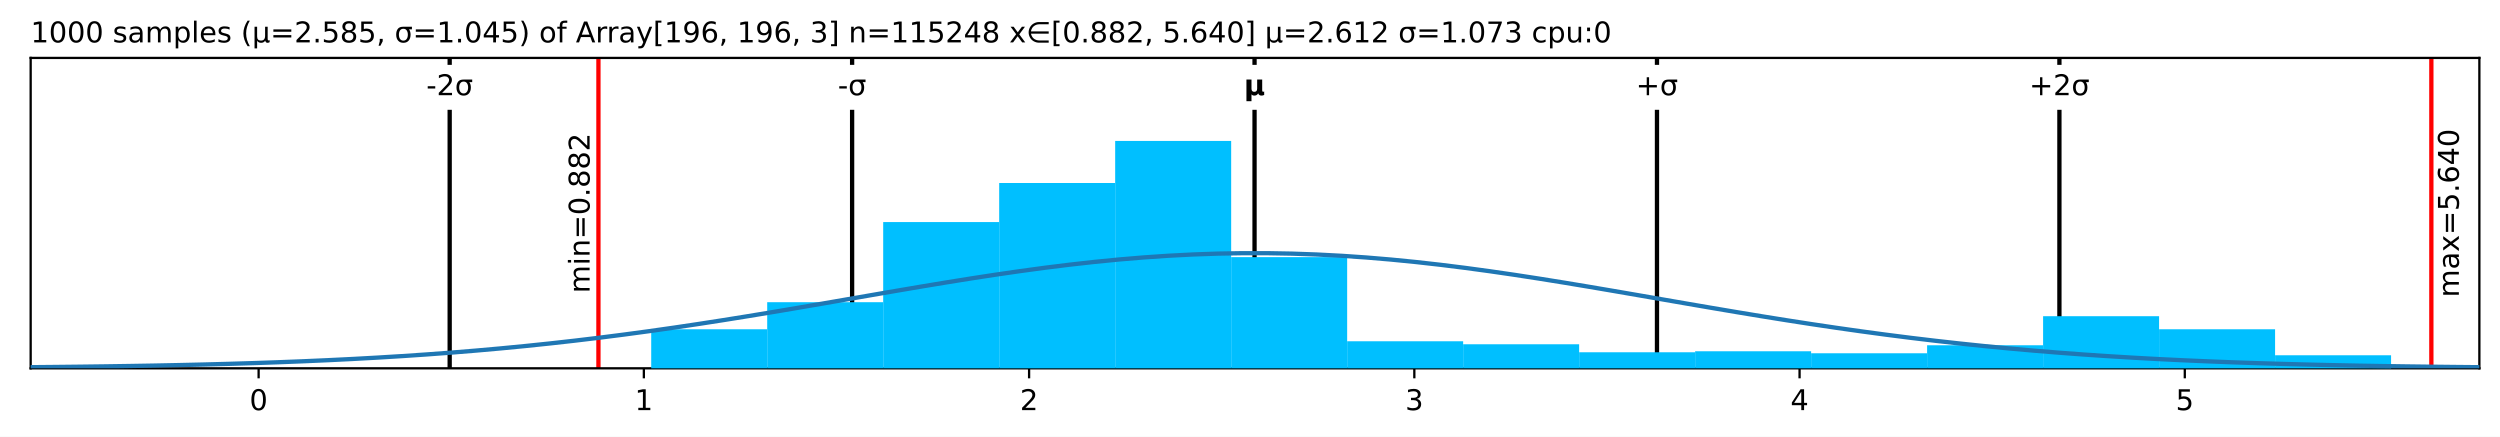
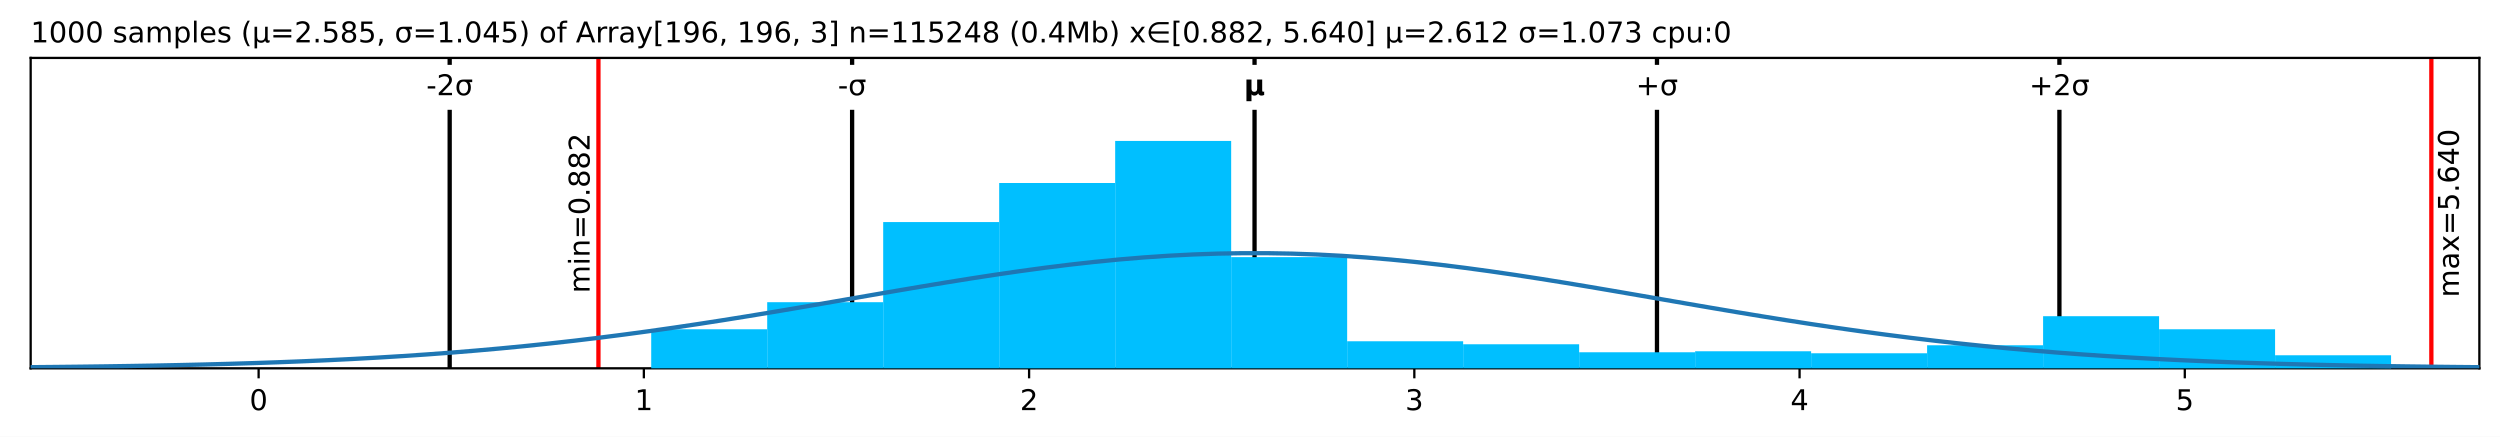
<svg xmlns="http://www.w3.org/2000/svg" xmlns:xlink="http://www.w3.org/1999/xlink" width="872.4pt" height="152.406pt" viewBox="0 0 872.4 152.406" version="1.1">
  <defs>
    <style type="text/css">*{stroke-linejoin: round; stroke-linecap: butt}</style>
  </defs>
  <g id="figure_1">
    <g id="patch_1">
      <path d="M 0 152.406  L 872.4 152.406  L 872.4 0  L 0 0  z " style="fill: #ffffff" />
    </g>
    <g id="axes_1">
      <g id="patch_2">
        <path d="M 10.7 128.528  L 865.2 128.528  L 865.2 20.214  L 10.7 20.214  z " style="fill: #ffffff" />
      </g>
      <g id="matplotlib.axis_1">
        <g id="xtick_1">
          <g id="line2d_1">
            <defs>
              <path id="m8f1de1206a" d="M 0 0  L 0 3.5  " style="stroke: #000000; stroke-width: 0.8" />
            </defs>
            <g>
              <use xlink:href="#m8f1de1206a" x="90.248" y="128.528" style="stroke: #000000; stroke-width: 0.8" />
            </g>
          </g>
          <g id="text_1">
            <g transform="translate(87.06679 143.1266) scale(0.1 -0.1)">
              <defs>
                <path id="DejaVuSans-30" d="M 2034 4250  Q 1547 4250 1301 3770  Q 1056 3291 1056 2328  Q 1056 1369 1301 889  Q 1547 409 2034 409  Q 2525 409 2770 889  Q 3016 1369 3016 2328  Q 3016 3291 2770 3770  Q 2525 4250 2034 4250  z M 2034 4750  Q 2819 4750 3233 4129  Q 3647 3509 3647 2328  Q 3647 1150 3233 529  Q 2819 -91 2034 -91  Q 1250 -91 836 529  Q 422 1150 422 2328  Q 422 3509 836 4129  Q 1250 4750 2034 4750  z " transform="scale(0.015625)" />
              </defs>
              <use xlink:href="#DejaVuSans-30" />
            </g>
          </g>
        </g>
        <g id="xtick_2">
          <g id="line2d_2">
            <g>
              <use xlink:href="#m8f1de1206a" x="224.68" y="128.528" style="stroke: #000000; stroke-width: 0.8" />
            </g>
          </g>
          <g id="text_2">
            <g transform="translate(221.4988 143.1266) scale(0.1 -0.1)">
              <defs>
                <path id="DejaVuSans-31" d="M 794 531  L 1825 531  L 1825 4091  L 703 3866  L 703 4441  L 1819 4666  L 2450 4666  L 2450 531  L 3481 531  L 3481 0  L 794 0  L 794 531  z " transform="scale(0.015625)" />
              </defs>
              <use xlink:href="#DejaVuSans-31" />
            </g>
          </g>
        </g>
        <g id="xtick_3">
          <g id="line2d_3">
            <g>
              <use xlink:href="#m8f1de1206a" x="359.112" y="128.528" style="stroke: #000000; stroke-width: 0.8" />
            </g>
          </g>
          <g id="text_3">
            <g transform="translate(355.9308 143.1266) scale(0.1 -0.1)">
              <defs>
                <path id="DejaVuSans-32" d="M 1228 531  L 3431 531  L 3431 0  L 469 0  L 469 531  Q 828 903 1448 1529  Q 2069 2156 2228 2338  Q 2531 2678 2651 2914  Q 2772 3150 2772 3378  Q 2772 3750 2511 3984  Q 2250 4219 1831 4219  Q 1534 4219 1204 4116  Q 875 4013 500 3803  L 500 4441  Q 881 4594 1212 4672  Q 1544 4750 1819 4750  Q 2544 4750 2975 4387  Q 3406 4025 3406 3419  Q 3406 3131 3298 2873  Q 3191 2616 2906 2266  Q 2828 2175 2409 1742  Q 1991 1309 1228 531  z " transform="scale(0.015625)" />
              </defs>
              <use xlink:href="#DejaVuSans-32" />
            </g>
          </g>
        </g>
        <g id="xtick_4">
          <g id="line2d_4">
            <g>
              <use xlink:href="#m8f1de1206a" x="493.544" y="128.528" style="stroke: #000000; stroke-width: 0.8" />
            </g>
          </g>
          <g id="text_4">
            <g transform="translate(490.3628 143.1266) scale(0.1 -0.1)">
              <defs>
                <path id="DejaVuSans-33" d="M 2597 2516  Q 3050 2419 3304 2112  Q 3559 1806 3559 1356  Q 3559 666 3084 287  Q 2609 -91 1734 -91  Q 1441 -91 1130 -33  Q 819 25 488 141  L 488 750  Q 750 597 1062 519  Q 1375 441 1716 441  Q 2309 441 2620 675  Q 2931 909 2931 1356  Q 2931 1769 2642 2001  Q 2353 2234 1838 2234  L 1294 2234  L 1294 2753  L 1863 2753  Q 2328 2753 2575 2939  Q 2822 3125 2822 3475  Q 2822 3834 2567 4026  Q 2313 4219 1838 4219  Q 1578 4219 1281 4162  Q 984 4106 628 3988  L 628 4550  Q 988 4650 1302 4700  Q 1616 4750 1894 4750  Q 2613 4750 3031 4423  Q 3450 4097 3450 3541  Q 3450 3153 3228 2886  Q 3006 2619 2597 2516  z " transform="scale(0.015625)" />
              </defs>
              <use xlink:href="#DejaVuSans-33" />
            </g>
          </g>
        </g>
        <g id="xtick_5">
          <g id="line2d_5">
            <g>
              <use xlink:href="#m8f1de1206a" x="627.976" y="128.528" style="stroke: #000000; stroke-width: 0.8" />
            </g>
          </g>
          <g id="text_5">
            <g transform="translate(624.7948 143.1266) scale(0.1 -0.1)">
              <defs>
                <path id="DejaVuSans-34" d="M 2419 4116  L 825 1625  L 2419 1625  L 2419 4116  z M 2253 4666  L 3047 4666  L 3047 1625  L 3713 1625  L 3713 1100  L 3047 1100  L 3047 0  L 2419 0  L 2419 1100  L 313 1100  L 313 1709  L 2253 4666  z " transform="scale(0.015625)" />
              </defs>
              <use xlink:href="#DejaVuSans-34" />
            </g>
          </g>
        </g>
        <g id="xtick_6">
          <g id="line2d_6">
            <g>
              <use xlink:href="#m8f1de1206a" x="762.408" y="128.528" style="stroke: #000000; stroke-width: 0.8" />
            </g>
          </g>
          <g id="text_6">
            <g transform="translate(759.2268 143.1266) scale(0.1 -0.1)">
              <defs>
                <path id="DejaVuSans-35" d="M 691 4666  L 3169 4666  L 3169 4134  L 1269 4134  L 1269 2991  Q 1406 3038 1543 3061  Q 1681 3084 1819 3084  Q 2600 3084 3056 2656  Q 3513 2228 3513 1497  Q 3513 744 3044 326  Q 2575 -91 1722 -91  Q 1428 -91 1123 -41  Q 819 9 494 109  L 494 744  Q 775 591 1075 516  Q 1375 441 1709 441  Q 2250 441 2565 725  Q 2881 1009 2881 1497  Q 2881 1984 2565 2268  Q 2250 2553 1709 2553  Q 1456 2553 1204 2497  Q 953 2441 691 2322  L 691 4666  z " transform="scale(0.015625)" />
              </defs>
              <use xlink:href="#DejaVuSans-35" />
            </g>
          </g>
        </g>
      </g>
      <g id="matplotlib.axis_2" />
      <g id="line2d_7">
        <path d="M 156.92 128.528  L 156.92 20.214  " clip-path="url(#p2486563038)" style="fill: none; stroke: #000000; stroke-width: 1.5; stroke-linecap: square" />
      </g>
      <g id="line2d_8">
        <path d="M 297.353 128.528  L 297.353 20.214  " clip-path="url(#p2486563038)" style="fill: none; stroke: #000000; stroke-width: 1.5; stroke-linecap: square" />
      </g>
      <g id="line2d_9">
        <path d="M 437.785 128.528  L 437.785 20.214  " clip-path="url(#p2486563038)" style="fill: none; stroke: #000000; stroke-width: 1.5; stroke-linecap: square" />
      </g>
      <g id="line2d_10">
        <path d="M 578.218 128.528  L 578.218 20.214  " clip-path="url(#p2486563038)" style="fill: none; stroke: #000000; stroke-width: 1.5; stroke-linecap: square" />
      </g>
      <g id="line2d_11">
        <path d="M 718.651 128.528  L 718.651 20.214  " clip-path="url(#p2486563038)" style="fill: none; stroke: #000000; stroke-width: 1.5; stroke-linecap: square" />
      </g>
      <g id="line2d_12">
        <path d="M 208.83 128.528  L 208.83 20.214  " clip-path="url(#p2486563038)" style="fill: none; stroke: #ff0000; stroke-width: 1.5; stroke-linecap: square" />
      </g>
      <g id="line2d_13">
        <path d="M 848.445 128.528  L 848.445 20.214  " clip-path="url(#p2486563038)" style="fill: none; stroke: #ff0000; stroke-width: 1.5; stroke-linecap: square" />
      </g>
      <g id="patch_3">
        <path d="M 10.7 128.528  L 10.7 20.214  " style="fill: none; stroke: #000000; stroke-width: 0.8; stroke-linejoin: miter; stroke-linecap: square" />
      </g>
      <g id="patch_4">
        <path d="M 865.2 128.528  L 865.2 20.214  " style="fill: none; stroke: #000000; stroke-width: 0.8; stroke-linejoin: miter; stroke-linecap: square" />
      </g>
      <g id="patch_5">
        <path d="M 10.7 128.528  L 865.2 128.528  " style="fill: none; stroke: #000000; stroke-width: 0.8; stroke-linejoin: miter; stroke-linecap: square" />
      </g>
      <g id="patch_6">
        <path d="M 10.7 20.214  L 865.2 20.214  " style="fill: none; stroke: #000000; stroke-width: 0.8; stroke-linejoin: miter; stroke-linecap: square" />
      </g>
      <g id="text_7">
        <g id="patch_7">
          <path d="M 207.83 102.303  L 207.83 46.439  Q 207.83 46.439 207.83 46.439  L 198.152 46.439  Q 198.152 46.439 198.152 46.439  L 198.152 102.303  Q 198.152 102.303 198.152 102.303  L 207.83 102.303  Q 207.83 102.303 207.83 102.303  z " style="fill: #ffffff" />
        </g>
        <g transform="translate(205.7503 102.3032) rotate(-90) scale(0.1 -0.1)">
          <defs>
            <path id="DejaVuSans-6d" d="M 3328 2828  Q 3544 3216 3844 3400  Q 4144 3584 4550 3584  Q 5097 3584 5394 3201  Q 5691 2819 5691 2113  L 5691 0  L 5113 0  L 5113 2094  Q 5113 2597 4934 2840  Q 4756 3084 4391 3084  Q 3944 3084 3684 2787  Q 3425 2491 3425 1978  L 3425 0  L 2847 0  L 2847 2094  Q 2847 2600 2669 2842  Q 2491 3084 2119 3084  Q 1678 3084 1418 2786  Q 1159 2488 1159 1978  L 1159 0  L 581 0  L 581 3500  L 1159 3500  L 1159 2956  Q 1356 3278 1631 3431  Q 1906 3584 2284 3584  Q 2666 3584 2933 3390  Q 3200 3197 3328 2828  z " transform="scale(0.015625)" />
            <path id="DejaVuSans-69" d="M 603 3500  L 1178 3500  L 1178 0  L 603 0  L 603 3500  z M 603 4863  L 1178 4863  L 1178 4134  L 603 4134  L 603 4863  z " transform="scale(0.015625)" />
            <path id="DejaVuSans-6e" d="M 3513 2113  L 3513 0  L 2938 0  L 2938 2094  Q 2938 2591 2744 2837  Q 2550 3084 2163 3084  Q 1697 3084 1428 2787  Q 1159 2491 1159 1978  L 1159 0  L 581 0  L 581 3500  L 1159 3500  L 1159 2956  Q 1366 3272 1645 3428  Q 1925 3584 2291 3584  Q 2894 3584 3203 3211  Q 3513 2838 3513 2113  z " transform="scale(0.015625)" />
            <path id="DejaVuSans-3d" d="M 678 2906  L 4684 2906  L 4684 2381  L 678 2381  L 678 2906  z M 678 1631  L 4684 1631  L 4684 1100  L 678 1100  L 678 1631  z " transform="scale(0.015625)" />
            <path id="DejaVuSans-2e" d="M 684 794  L 1344 794  L 1344 0  L 684 0  L 684 794  z " transform="scale(0.015625)" />
            <path id="DejaVuSans-38" d="M 2034 2216  Q 1584 2216 1326 1975  Q 1069 1734 1069 1313  Q 1069 891 1326 650  Q 1584 409 2034 409  Q 2484 409 2743 651  Q 3003 894 3003 1313  Q 3003 1734 2745 1975  Q 2488 2216 2034 2216  z M 1403 2484  Q 997 2584 770 2862  Q 544 3141 544 3541  Q 544 4100 942 4425  Q 1341 4750 2034 4750  Q 2731 4750 3128 4425  Q 3525 4100 3525 3541  Q 3525 3141 3298 2862  Q 3072 2584 2669 2484  Q 3125 2378 3379 2068  Q 3634 1759 3634 1313  Q 3634 634 3220 271  Q 2806 -91 2034 -91  Q 1263 -91 848 271  Q 434 634 434 1313  Q 434 1759 690 2068  Q 947 2378 1403 2484  z M 1172 3481  Q 1172 3119 1398 2916  Q 1625 2713 2034 2713  Q 2441 2713 2670 2916  Q 2900 3119 2900 3481  Q 2900 3844 2670 4047  Q 2441 4250 2034 4250  Q 1625 4250 1398 4047  Q 1172 3844 1172 3481  z " transform="scale(0.015625)" />
          </defs>
          <use xlink:href="#DejaVuSans-6d" />
          <use xlink:href="#DejaVuSans-69" x="97.412" />
          <use xlink:href="#DejaVuSans-6e" x="125.195" />
          <use xlink:href="#DejaVuSans-3d" x="188.574" />
          <use xlink:href="#DejaVuSans-30" x="272.363" />
          <use xlink:href="#DejaVuSans-2e" x="335.986" />
          <use xlink:href="#DejaVuSans-38" x="367.773" />
          <use xlink:href="#DejaVuSans-38" x="431.396" />
          <use xlink:href="#DejaVuSans-32" x="495.02" />
        </g>
      </g>
      <g id="text_8">
        <g id="patch_8">
          <path d="M 860.123 103.769  L 860.123 44.973  Q 860.123 44.973 860.123 44.973  L 850.445 44.973  Q 850.445 44.973 850.445 44.973  L 850.445 103.769  Q 850.445 103.769 850.445 103.769  L 860.123 103.769  Q 860.123 103.769 860.123 103.769  z " style="fill: #ffffff" />
        </g>
        <g transform="translate(858.0431 103.7688) rotate(-90) scale(0.1 -0.1)">
          <defs>
            <path id="DejaVuSans-61" d="M 2194 1759  Q 1497 1759 1228 1600  Q 959 1441 959 1056  Q 959 750 1161 570  Q 1363 391 1709 391  Q 2188 391 2477 730  Q 2766 1069 2766 1631  L 2766 1759  L 2194 1759  z M 3341 1997  L 3341 0  L 2766 0  L 2766 531  Q 2569 213 2275 61  Q 1981 -91 1556 -91  Q 1019 -91 701 211  Q 384 513 384 1019  Q 384 1609 779 1909  Q 1175 2209 1959 2209  L 2766 2209  L 2766 2266  Q 2766 2663 2505 2880  Q 2244 3097 1772 3097  Q 1472 3097 1187 3025  Q 903 2953 641 2809  L 641 3341  Q 956 3463 1253 3523  Q 1550 3584 1831 3584  Q 2591 3584 2966 3190  Q 3341 2797 3341 1997  z " transform="scale(0.015625)" />
            <path id="DejaVuSans-78" d="M 3513 3500  L 2247 1797  L 3578 0  L 2900 0  L 1881 1375  L 863 0  L 184 0  L 1544 1831  L 300 3500  L 978 3500  L 1906 2253  L 2834 3500  L 3513 3500  z " transform="scale(0.015625)" />
            <path id="DejaVuSans-36" d="M 2113 2584  Q 1688 2584 1439 2293  Q 1191 2003 1191 1497  Q 1191 994 1439 701  Q 1688 409 2113 409  Q 2538 409 2786 701  Q 3034 994 3034 1497  Q 3034 2003 2786 2293  Q 2538 2584 2113 2584  z M 3366 4563  L 3366 3988  Q 3128 4100 2886 4159  Q 2644 4219 2406 4219  Q 1781 4219 1451 3797  Q 1122 3375 1075 2522  Q 1259 2794 1537 2939  Q 1816 3084 2150 3084  Q 2853 3084 3261 2657  Q 3669 2231 3669 1497  Q 3669 778 3244 343  Q 2819 -91 2113 -91  Q 1303 -91 875 529  Q 447 1150 447 2328  Q 447 3434 972 4092  Q 1497 4750 2381 4750  Q 2619 4750 2861 4703  Q 3103 4656 3366 4563  z " transform="scale(0.015625)" />
          </defs>
          <use xlink:href="#DejaVuSans-6d" />
          <use xlink:href="#DejaVuSans-61" x="97.412" />
          <use xlink:href="#DejaVuSans-78" x="158.691" />
          <use xlink:href="#DejaVuSans-3d" x="217.871" />
          <use xlink:href="#DejaVuSans-35" x="301.66" />
          <use xlink:href="#DejaVuSans-2e" x="365.283" />
          <use xlink:href="#DejaVuSans-36" x="397.07" />
          <use xlink:href="#DejaVuSans-34" x="460.693" />
          <use xlink:href="#DejaVuSans-30" x="524.316" />
        </g>
      </g>
      <g id="text_9">
        <g transform="translate(10.7 14.79844) scale(0.1 -0.1)">
          <defs>
            <path id="DejaVuSans-20" transform="scale(0.015625)" />
            <path id="DejaVuSans-73" d="M 2834 3397  L 2834 2853  Q 2591 2978 2328 3040  Q 2066 3103 1784 3103  Q 1356 3103 1142 2972  Q 928 2841 928 2578  Q 928 2378 1081 2264  Q 1234 2150 1697 2047  L 1894 2003  Q 2506 1872 2764 1633  Q 3022 1394 3022 966  Q 3022 478 2636 193  Q 2250 -91 1575 -91  Q 1294 -91 989 -36  Q 684 19 347 128  L 347 722  Q 666 556 975 473  Q 1284 391 1588 391  Q 1994 391 2212 530  Q 2431 669 2431 922  Q 2431 1156 2273 1281  Q 2116 1406 1581 1522  L 1381 1569  Q 847 1681 609 1914  Q 372 2147 372 2553  Q 372 3047 722 3315  Q 1072 3584 1716 3584  Q 2034 3584 2315 3537  Q 2597 3491 2834 3397  z " transform="scale(0.015625)" />
            <path id="DejaVuSans-70" d="M 1159 525  L 1159 -1331  L 581 -1331  L 581 3500  L 1159 3500  L 1159 2969  Q 1341 3281 1617 3432  Q 1894 3584 2278 3584  Q 2916 3584 3314 3078  Q 3713 2572 3713 1747  Q 3713 922 3314 415  Q 2916 -91 2278 -91  Q 1894 -91 1617 61  Q 1341 213 1159 525  z M 3116 1747  Q 3116 2381 2855 2742  Q 2594 3103 2138 3103  Q 1681 3103 1420 2742  Q 1159 2381 1159 1747  Q 1159 1113 1420 752  Q 1681 391 2138 391  Q 2594 391 2855 752  Q 3116 1113 3116 1747  z " transform="scale(0.015625)" />
            <path id="DejaVuSans-6c" d="M 603 4863  L 1178 4863  L 1178 0  L 603 0  L 603 4863  z " transform="scale(0.015625)" />
            <path id="DejaVuSans-65" d="M 3597 1894  L 3597 1613  L 953 1613  Q 991 1019 1311 708  Q 1631 397 2203 397  Q 2534 397 2845 478  Q 3156 559 3463 722  L 3463 178  Q 3153 47 2828 -22  Q 2503 -91 2169 -91  Q 1331 -91 842 396  Q 353 884 353 1716  Q 353 2575 817 3079  Q 1281 3584 2069 3584  Q 2775 3584 3186 3129  Q 3597 2675 3597 1894  z M 3022 2063  Q 3016 2534 2758 2815  Q 2500 3097 2075 3097  Q 1594 3097 1305 2825  Q 1016 2553 972 2059  L 3022 2063  z " transform="scale(0.015625)" />
            <path id="DejaVuSans-28" d="M 1984 4856  Q 1566 4138 1362 3434  Q 1159 2731 1159 2009  Q 1159 1288 1364 580  Q 1569 -128 1984 -844  L 1484 -844  Q 1016 -109 783 600  Q 550 1309 550 2009  Q 550 2706 781 3412  Q 1013 4119 1484 4856  L 1984 4856  z " transform="scale(0.015625)" />
            <path id="DejaVuSans-3bc" d="M 544 -1331  L 544 3500  L 1119 3500  L 1119 1325  Q 1119 872 1334 640  Q 1550 409 1972 409  Q 2434 409 2667 671  Q 2900 934 2900 1459  L 2900 3500  L 3475 3500  L 3475 806  Q 3475 619 3529 530  Q 3584 441 3700 441  Q 3728 441 3778 458  Q 3828 475 3916 513  L 3916 50  Q 3788 -22 3673 -56  Q 3559 -91 3450 -91  Q 3234 -91 3106 31  Q 2978 153 2931 403  Q 2775 156 2548 32  Q 2322 -91 2016 -91  Q 1697 -91 1473 31  Q 1250 153 1119 397  L 1119 -1331  L 544 -1331  z " transform="scale(0.015625)" />
            <path id="DejaVuSans-2c" d="M 750 794  L 1409 794  L 1409 256  L 897 -744  L 494 -744  L 750 256  L 750 794  z " transform="scale(0.015625)" />
            <path id="DejaVuSans-3c3" d="M 1959 3044  Q 1484 3044 1228 2700  Q 959 2341 959 1747  Q 959 1119 1226 758  Q 1494 397 1959 397  Q 2419 397 2687 759  Q 2956 1122 2956 1747  Q 2956 2319 2688 2700  Q 2441 3044 1959 3044  z M 1959 3500  L 3869 3500  L 3869 2925  L 3225 2925  Q 3566 2438 3566 1747  Q 3566 888 3138 400  Q 2709 -91 1959 -91  Q 1206 -91 781 400  Q 353 888 353 1747  Q 353 2613 781 3097  Q 1134 3500 1959 3500  z " transform="scale(0.015625)" />
            <path id="DejaVuSans-29" d="M 513 4856  L 1013 4856  Q 1481 4119 1714 3412  Q 1947 2706 1947 2009  Q 1947 1309 1714 600  Q 1481 -109 1013 -844  L 513 -844  Q 928 -128 1133 580  Q 1338 1288 1338 2009  Q 1338 2731 1133 3434  Q 928 4138 513 4856  z " transform="scale(0.015625)" />
            <path id="DejaVuSans-6f" d="M 1959 3097  Q 1497 3097 1228 2736  Q 959 2375 959 1747  Q 959 1119 1226 758  Q 1494 397 1959 397  Q 2419 397 2687 759  Q 2956 1122 2956 1747  Q 2956 2369 2687 2733  Q 2419 3097 1959 3097  z M 1959 3584  Q 2709 3584 3137 3096  Q 3566 2609 3566 1747  Q 3566 888 3137 398  Q 2709 -91 1959 -91  Q 1206 -91 779 398  Q 353 888 353 1747  Q 353 2609 779 3096  Q 1206 3584 1959 3584  z " transform="scale(0.015625)" />
            <path id="DejaVuSans-66" d="M 2375 4863  L 2375 4384  L 1825 4384  Q 1516 4384 1395 4259  Q 1275 4134 1275 3809  L 1275 3500  L 2222 3500  L 2222 3053  L 1275 3053  L 1275 0  L 697 0  L 697 3053  L 147 3053  L 147 3500  L 697 3500  L 697 3744  Q 697 4328 969 4595  Q 1241 4863 1831 4863  L 2375 4863  z " transform="scale(0.015625)" />
            <path id="DejaVuSans-41" d="M 2188 4044  L 1331 1722  L 3047 1722  L 2188 4044  z M 1831 4666  L 2547 4666  L 4325 0  L 3669 0  L 3244 1197  L 1141 1197  L 716 0  L 50 0  L 1831 4666  z " transform="scale(0.015625)" />
            <path id="DejaVuSans-72" d="M 2631 2963  Q 2534 3019 2420 3045  Q 2306 3072 2169 3072  Q 1681 3072 1420 2755  Q 1159 2438 1159 1844  L 1159 0  L 581 0  L 581 3500  L 1159 3500  L 1159 2956  Q 1341 3275 1631 3429  Q 1922 3584 2338 3584  Q 2397 3584 2469 3576  Q 2541 3569 2628 3553  L 2631 2963  z " transform="scale(0.015625)" />
            <path id="DejaVuSans-79" d="M 2059 -325  Q 1816 -950 1584 -1140  Q 1353 -1331 966 -1331  L 506 -1331  L 506 -850  L 844 -850  Q 1081 -850 1212 -737  Q 1344 -625 1503 -206  L 1606 56  L 191 3500  L 800 3500  L 1894 763  L 2988 3500  L 3597 3500  L 2059 -325  z " transform="scale(0.015625)" />
            <path id="DejaVuSans-5b" d="M 550 4863  L 1875 4863  L 1875 4416  L 1125 4416  L 1125 -397  L 1875 -397  L 1875 -844  L 550 -844  L 550 4863  z " transform="scale(0.015625)" />
            <path id="DejaVuSans-39" d="M 703 97  L 703 672  Q 941 559 1184 500  Q 1428 441 1663 441  Q 2288 441 2617 861  Q 2947 1281 2994 2138  Q 2813 1869 2534 1725  Q 2256 1581 1919 1581  Q 1219 1581 811 2004  Q 403 2428 403 3163  Q 403 3881 828 4315  Q 1253 4750 1959 4750  Q 2769 4750 3195 4129  Q 3622 3509 3622 2328  Q 3622 1225 3098 567  Q 2575 -91 1691 -91  Q 1453 -91 1209 -44  Q 966 3 703 97  z M 1959 2075  Q 2384 2075 2632 2365  Q 2881 2656 2881 3163  Q 2881 3666 2632 3958  Q 2384 4250 1959 4250  Q 1534 4250 1286 3958  Q 1038 3666 1038 3163  Q 1038 2656 1286 2365  Q 1534 2075 1959 2075  z " transform="scale(0.015625)" />
            <path id="DejaVuSans-5d" d="M 1947 4863  L 1947 -844  L 622 -844  L 622 -397  L 1369 -397  L 1369 4416  L 622 4416  L 622 4863  L 1947 4863  z " transform="scale(0.015625)" />
+             <path id="DejaVuSans-4d" d="M 628 4666  L 1569 4666  L 2759 1491  L 3956 4666  L 4897 4666  L 4897 0  L 4281 0  L 4281 4097  L 3078 897  L 2444 897  L 1241 4097  L 1241 0  L 628 0  L 628 4666  z " transform="scale(0.015625)" />
+             <path id="DejaVuSans-62" d="M 3116 1747  Q 3116 2381 2855 2742  Q 2594 3103 2138 3103  Q 1681 3103 1420 2742  Q 1159 2381 1159 1747  Q 1159 1113 1420 752  Q 1681 391 2138 391  Q 2594 391 2855 752  Q 3116 1113 3116 1747  z M 1159 2969  Q 1341 3281 1617 3432  Q 1894 3584 2278 3584  Q 2916 3584 3314 3078  Q 3713 2572 3713 1747  Q 3713 922 3314 415  Q 2916 -91 2278 -91  Q 1894 -91 1617 61  Q 1341 213 1159 525  L 1159 0  L 581 0  L 581 4863  L 1159 4863  L 1159 2969  z " transform="scale(0.015625)" />
            <path id="DejaVuSans-2208" d="M 1072 1959  Q 1094 1728 1291 1353  Q 1522 919 1959 675  Q 2388 438 2850 434  L 5028 434  L 5028 -63  L 2850 -63  Q 2250 -63 1695 246  Q 1141 556 844 1106  Q 547 1656 547 2241  Q 547 2819 844 3369  Q 1141 3919 1695 4231  Q 2250 4544 2850 4544  L 5028 4544  L 5028 4047  L 2850 4047  Q 2388 4044 1959 3803  Q 1525 3556 1291 3125  Q 1091 2750 1063 2459  L 5028 2459  L 5028 1959  L 1072 1959  z " transform="scale(0.015625)" />
            <path id="DejaVuSans-37" d="M 525 4666  L 3525 4666  L 3525 4397  L 1831 0  L 1172 0  L 2766 4134  L 525 4134  L 525 4666  z " transform="scale(0.015625)" />
            <path id="DejaVuSans-63" d="M 3122 3366  L 3122 2828  Q 2878 2963 2633 3030  Q 2388 3097 2138 3097  Q 1578 3097 1268 2742  Q 959 2388 959 1747  Q 959 1106 1268 751  Q 1578 397 2138 397  Q 2388 397 2633 464  Q 2878 531 3122 666  L 3122 134  Q 2881 22 2623 -34  Q 2366 -91 2075 -91  Q 1284 -91 818 406  Q 353 903 353 1747  Q 353 2603 823 3093  Q 1294 3584 2113 3584  Q 2378 3584 2631 3529  Q 2884 3475 3122 3366  z " transform="scale(0.015625)" />
            <path id="DejaVuSans-75" d="M 544 1381  L 544 3500  L 1119 3500  L 1119 1403  Q 1119 906 1312 657  Q 1506 409 1894 409  Q 2359 409 2629 706  Q 2900 1003 2900 1516  L 2900 3500  L 3475 3500  L 3475 0  L 2900 0  L 2900 538  Q 2691 219 2414 64  Q 2138 -91 1772 -91  Q 1169 -91 856 284  Q 544 659 544 1381  z M 1991 3584  L 1991 3584  z " transform="scale(0.015625)" />
            <path id="DejaVuSans-3a" d="M 750 794  L 1409 794  L 1409 0  L 750 0  L 750 794  z M 750 3309  L 1409 3309  L 1409 2516  L 750 2516  L 750 3309  z " transform="scale(0.015625)" />
          </defs>
          <use xlink:href="#DejaVuSans-31" />
          <use xlink:href="#DejaVuSans-30" x="63.623" />
          <use xlink:href="#DejaVuSans-30" x="127.246" />
          <use xlink:href="#DejaVuSans-30" x="190.869" />
          <use xlink:href="#DejaVuSans-20" x="254.492" />
          <use xlink:href="#DejaVuSans-73" x="286.279" />
          <use xlink:href="#DejaVuSans-61" x="338.379" />
          <use xlink:href="#DejaVuSans-6d" x="399.658" />
          <use xlink:href="#DejaVuSans-70" x="497.07" />
          <use xlink:href="#DejaVuSans-6c" x="560.547" />
          <use xlink:href="#DejaVuSans-65" x="588.33" />
          <use xlink:href="#DejaVuSans-73" x="649.854" />
          <use xlink:href="#DejaVuSans-20" x="701.953" />
          <use xlink:href="#DejaVuSans-28" x="733.74" />
          <use xlink:href="#DejaVuSans-3bc" x="772.754" />
          <use xlink:href="#DejaVuSans-3d" x="836.377" />
          <use xlink:href="#DejaVuSans-32" x="920.166" />
          <use xlink:href="#DejaVuSans-2e" x="983.789" />
          <use xlink:href="#DejaVuSans-35" x="1015.576" />
          <use xlink:href="#DejaVuSans-38" x="1079.199" />
          <use xlink:href="#DejaVuSans-35" x="1142.822" />
          <use xlink:href="#DejaVuSans-2c" x="1206.445" />
          <use xlink:href="#DejaVuSans-20" x="1238.232" />
          <use xlink:href="#DejaVuSans-3c3" x="1270.02" />
          <use xlink:href="#DejaVuSans-3d" x="1333.398" />
          <use xlink:href="#DejaVuSans-31" x="1417.188" />
          <use xlink:href="#DejaVuSans-2e" x="1480.811" />
          <use xlink:href="#DejaVuSans-30" x="1512.598" />
          <use xlink:href="#DejaVuSans-34" x="1576.221" />
          <use xlink:href="#DejaVuSans-35" x="1639.844" />
          <use xlink:href="#DejaVuSans-29" x="1703.467" />
          <use xlink:href="#DejaVuSans-20" x="1742.48" />
          <use xlink:href="#DejaVuSans-6f" x="1774.268" />
          <use xlink:href="#DejaVuSans-66" x="1835.449" />
          <use xlink:href="#DejaVuSans-20" x="1870.654" />
          <use xlink:href="#DejaVuSans-41" x="1902.441" />
          <use xlink:href="#DejaVuSans-72" x="1970.85" />
          <use xlink:href="#DejaVuSans-72" x="2010.213" />
          <use xlink:href="#DejaVuSans-61" x="2051.326" />
          <use xlink:href="#DejaVuSans-79" x="2112.605" />
          <use xlink:href="#DejaVuSans-5b" x="2171.785" />
          <use xlink:href="#DejaVuSans-31" x="2210.799" />
          <use xlink:href="#DejaVuSans-39" x="2274.422" />
          <use xlink:href="#DejaVuSans-36" x="2338.045" />
          <use xlink:href="#DejaVuSans-2c" x="2401.668" />
          <use xlink:href="#DejaVuSans-20" x="2433.455" />
          <use xlink:href="#DejaVuSans-31" x="2465.242" />
          <use xlink:href="#DejaVuSans-39" x="2528.865" />
          <use xlink:href="#DejaVuSans-36" x="2592.488" />
          <use xlink:href="#DejaVuSans-2c" x="2656.111" />
          <use xlink:href="#DejaVuSans-20" x="2687.898" />
          <use xlink:href="#DejaVuSans-33" x="2719.686" />
          <use xlink:href="#DejaVuSans-5d" x="2783.309" />
          <use xlink:href="#DejaVuSans-20" x="2822.322" />
          <use xlink:href="#DejaVuSans-6e" x="2854.109" />
          <use xlink:href="#DejaVuSans-3d" x="2917.488" />
          <use xlink:href="#DejaVuSans-31" x="3001.277" />
          <use xlink:href="#DejaVuSans-31" x="3064.9" />
          <use xlink:href="#DejaVuSans-35" x="3128.523" />
          <use xlink:href="#DejaVuSans-32" x="3192.146" />
          <use xlink:href="#DejaVuSans-34" x="3255.77" />
          <use xlink:href="#DejaVuSans-38" x="3319.393" />
          <use xlink:href="#DejaVuSans-20" x="3383.016" />
-           <use xlink:href="#DejaVuSans-78" x="3414.803" />
-           <use xlink:href="#DejaVuSans-2208" x="3473.982" />
-           <use xlink:href="#DejaVuSans-5b" x="3561.092" />
-           <use xlink:href="#DejaVuSans-30" x="3600.105" />
-           <use xlink:href="#DejaVuSans-2e" x="3663.729" />
-           <use xlink:href="#DejaVuSans-38" x="3695.516" />
-           <use xlink:href="#DejaVuSans-38" x="3759.139" />
-           <use xlink:href="#DejaVuSans-32" x="3822.762" />
-           <use xlink:href="#DejaVuSans-2c" x="3886.385" />
-           <use xlink:href="#DejaVuSans-20" x="3918.172" />
-           <use xlink:href="#DejaVuSans-35" x="3949.959" />
-           <use xlink:href="#DejaVuSans-2e" x="4013.582" />
-           <use xlink:href="#DejaVuSans-36" x="4045.369" />
-           <use xlink:href="#DejaVuSans-34" x="4108.992" />
-           <use xlink:href="#DejaVuSans-30" x="4172.615" />
-           <use xlink:href="#DejaVuSans-5d" x="4236.238" />
-           <use xlink:href="#DejaVuSans-20" x="4275.252" />
-           <use xlink:href="#DejaVuSans-3bc" x="4307.039" />
-           <use xlink:href="#DejaVuSans-3d" x="4370.662" />
-           <use xlink:href="#DejaVuSans-32" x="4454.451" />
-           <use xlink:href="#DejaVuSans-2e" x="4518.074" />
-           <use xlink:href="#DejaVuSans-36" x="4549.861" />
-           <use xlink:href="#DejaVuSans-31" x="4613.484" />
-           <use xlink:href="#DejaVuSans-32" x="4677.107" />
-           <use xlink:href="#DejaVuSans-20" x="4740.73" />
-           <use xlink:href="#DejaVuSans-3c3" x="4772.518" />
-           <use xlink:href="#DejaVuSans-3d" x="4835.896" />
-           <use xlink:href="#DejaVuSans-31" x="4919.686" />
-           <use xlink:href="#DejaVuSans-2e" x="4983.309" />
-           <use xlink:href="#DejaVuSans-30" x="5015.096" />
-           <use xlink:href="#DejaVuSans-37" x="5078.719" />
-           <use xlink:href="#DejaVuSans-33" x="5142.342" />
-           <use xlink:href="#DejaVuSans-20" x="5205.965" />
-           <use xlink:href="#DejaVuSans-63" x="5237.752" />
-           <use xlink:href="#DejaVuSans-70" x="5292.732" />
-           <use xlink:href="#DejaVuSans-75" x="5356.209" />
-           <use xlink:href="#DejaVuSans-3a" x="5419.588" />
-           <use xlink:href="#DejaVuSans-30" x="5453.279" />
+           <use xlink:href="#DejaVuSans-28" x="3414.803" />
+           <use xlink:href="#DejaVuSans-30" x="3453.816" />
+           <use xlink:href="#DejaVuSans-2e" x="3517.439" />
+           <use xlink:href="#DejaVuSans-34" x="3549.227" />
+           <use xlink:href="#DejaVuSans-4d" x="3612.85" />
+           <use xlink:href="#DejaVuSans-62" x="3699.129" />
+           <use xlink:href="#DejaVuSans-29" x="3762.605" />
+           <use xlink:href="#DejaVuSans-20" x="3801.619" />
+           <use xlink:href="#DejaVuSans-78" x="3833.406" />
+           <use xlink:href="#DejaVuSans-2208" x="3892.586" />
+           <use xlink:href="#DejaVuSans-5b" x="3979.695" />
+           <use xlink:href="#DejaVuSans-30" x="4018.709" />
+           <use xlink:href="#DejaVuSans-2e" x="4082.332" />
+           <use xlink:href="#DejaVuSans-38" x="4114.119" />
+           <use xlink:href="#DejaVuSans-38" x="4177.742" />
+           <use xlink:href="#DejaVuSans-32" x="4241.365" />
+           <use xlink:href="#DejaVuSans-2c" x="4304.988" />
+           <use xlink:href="#DejaVuSans-20" x="4336.775" />
+           <use xlink:href="#DejaVuSans-35" x="4368.562" />
+           <use xlink:href="#DejaVuSans-2e" x="4432.186" />
+           <use xlink:href="#DejaVuSans-36" x="4463.973" />
+           <use xlink:href="#DejaVuSans-34" x="4527.596" />
+           <use xlink:href="#DejaVuSans-30" x="4591.219" />
+           <use xlink:href="#DejaVuSans-5d" x="4654.842" />
+           <use xlink:href="#DejaVuSans-20" x="4693.855" />
+           <use xlink:href="#DejaVuSans-3bc" x="4725.643" />
+           <use xlink:href="#DejaVuSans-3d" x="4789.266" />
+           <use xlink:href="#DejaVuSans-32" x="4873.055" />
+           <use xlink:href="#DejaVuSans-2e" x="4936.678" />
+           <use xlink:href="#DejaVuSans-36" x="4968.465" />
+           <use xlink:href="#DejaVuSans-31" x="5032.088" />
+           <use xlink:href="#DejaVuSans-32" x="5095.711" />
+           <use xlink:href="#DejaVuSans-20" x="5159.334" />
+           <use xlink:href="#DejaVuSans-3c3" x="5191.121" />
+           <use xlink:href="#DejaVuSans-3d" x="5254.5" />
+           <use xlink:href="#DejaVuSans-31" x="5338.289" />
+           <use xlink:href="#DejaVuSans-2e" x="5401.912" />
+           <use xlink:href="#DejaVuSans-30" x="5433.699" />
+           <use xlink:href="#DejaVuSans-37" x="5497.322" />
+           <use xlink:href="#DejaVuSans-33" x="5560.945" />
+           <use xlink:href="#DejaVuSans-20" x="5624.568" />
+           <use xlink:href="#DejaVuSans-63" x="5656.355" />
+           <use xlink:href="#DejaVuSans-70" x="5711.336" />
+           <use xlink:href="#DejaVuSans-75" x="5774.812" />
+           <use xlink:href="#DejaVuSans-3a" x="5838.191" />
+           <use xlink:href="#DejaVuSans-30" x="5871.883" />
        </g>
      </g>
      <g id="patch_9">
        <path d="M 227.247 128.528  L 267.723 128.528  L 267.723 114.895  L 227.247 114.895  z " clip-path="url(#p2486563038)" style="fill: #00bfff" />
      </g>
      <g id="patch_10">
        <path d="M 267.723 128.528  L 308.199 128.528  L 308.199 105.457  L 267.723 105.457  z " clip-path="url(#p2486563038)" style="fill: #00bfff" />
      </g>
      <g id="patch_11">
        <path d="M 308.199 128.528  L 348.675 128.528  L 348.675 77.492  L 308.199 77.492  z " clip-path="url(#p2486563038)" style="fill: #00bfff" />
      </g>
      <g id="patch_12">
        <path d="M 348.675 128.528  L 389.151 128.528  L 389.151 63.859  L 348.675 63.859  z " clip-path="url(#p2486563038)" style="fill: #00bfff" />
      </g>
      <g id="patch_13">
        <path d="M 389.151 128.528  L 429.627 128.528  L 429.627 49.177  L 389.151 49.177  z " clip-path="url(#p2486563038)" style="fill: #00bfff" />
      </g>
      <g id="patch_14">
        <path d="M 429.627 128.528  L 470.103 128.528  L 470.103 89.727  L 429.627 89.727  z " clip-path="url(#p2486563038)" style="fill: #00bfff" />
      </g>
      <g id="patch_15">
        <path d="M 470.103 128.528  L 510.579 128.528  L 510.579 119.09  L 470.103 119.09  z " clip-path="url(#p2486563038)" style="fill: #00bfff" />
      </g>
      <g id="patch_16">
        <path d="M 510.579 128.528  L 551.055 128.528  L 551.055 120.139  L 510.579 120.139  z " clip-path="url(#p2486563038)" style="fill: #00bfff" />
      </g>
      <g id="patch_17">
        <path d="M 551.055 128.528  L 591.531 128.528  L 591.531 122.935  L 551.055 122.935  z " clip-path="url(#p2486563038)" style="fill: #00bfff" />
      </g>
      <g id="patch_18">
        <path d="M 591.531 128.528  L 632.007 128.528  L 632.007 122.586  L 591.531 122.586  z " clip-path="url(#p2486563038)" style="fill: #00bfff" />
      </g>
      <g id="patch_19">
        <path d="M 632.007 128.528  L 672.483 128.528  L 672.483 123.285  L 632.007 123.285  z " clip-path="url(#p2486563038)" style="fill: #00bfff" />
      </g>
      <g id="patch_20">
        <path d="M 672.483 128.528  L 712.958 128.528  L 712.958 120.488  L 672.483 120.488  z " clip-path="url(#p2486563038)" style="fill: #00bfff" />
      </g>
      <g id="patch_21">
        <path d="M 712.958 128.528  L 753.434 128.528  L 753.434 110.351  L 712.958 110.351  z " clip-path="url(#p2486563038)" style="fill: #00bfff" />
      </g>
      <g id="patch_22">
        <path d="M 753.434 128.528  L 793.91 128.528  L 793.91 114.895  L 753.434 114.895  z " clip-path="url(#p2486563038)" style="fill: #00bfff" />
      </g>
      <g id="patch_23">
        <path d="M 793.91 128.528  L 834.386 128.528  L 834.386 123.984  L 793.91 123.984  z " clip-path="url(#p2486563038)" style="fill: #00bfff" />
      </g>
      <g id="line2d_14">
        <path d="M 10.7 128.134  L 19.331 128.054  L 27.963 127.959  L 36.594 127.849  L 45.225 127.72  L 53.857 127.571  L 62.488 127.398  L 71.119 127.198  L 79.75 126.97  L 88.382 126.709  L 97.013 126.412  L 105.644 126.076  L 114.276 125.698  L 122.907 125.274  L 131.538 124.8  L 140.17 124.273  L 148.801 123.691  L 157.432 123.049  L 166.064 122.345  L 174.695 121.577  L 183.326 120.744  L 191.957 119.843  L 200.589 118.875  L 209.22 117.839  L 217.851 116.737  L 226.483 115.57  L 235.114 114.341  L 243.745 113.055  L 252.377 111.715  L 261.008 110.328  L 269.639 108.901  L 278.271 107.442  L 286.902 105.96  L 295.533 104.465  L 304.164 102.967  L 312.796 101.479  L 321.427 100.012  L 330.058 98.579  L 338.69 97.192  L 347.321 95.865  L 355.952 94.61  L 364.584 93.44  L 373.215 92.366  L 381.846 91.399  L 390.478 90.551  L 399.109 89.83  L 407.74 89.243  L 416.371 88.798  L 425.003 88.5  L 433.634 88.351  L 442.265 88.354  L 450.897 88.509  L 459.528 88.813  L 468.159 89.263  L 476.791 89.855  L 485.422 90.581  L 494.053 91.434  L 502.685 92.405  L 511.316 93.483  L 519.947 94.656  L 528.578 95.914  L 537.21 97.244  L 545.841 98.633  L 554.472 100.068  L 563.104 101.536  L 571.735 103.024  L 580.366 104.522  L 588.998 106.017  L 597.629 107.498  L 606.26 108.956  L 614.892 110.382  L 623.523 111.767  L 632.154 113.105  L 640.786 114.389  L 649.417 115.615  L 658.048 116.78  L 666.679 117.88  L 675.311 118.913  L 683.942 119.879  L 692.573 120.777  L 701.205 121.608  L 709.836 122.373  L 718.467 123.074  L 727.099 123.714  L 735.73 124.294  L 744.361 124.819  L 752.993 125.291  L 761.624 125.713  L 770.255 126.09  L 778.886 126.424  L 787.518 126.719  L 796.149 126.979  L 804.78 127.206  L 813.412 127.405  L 822.043 127.577  L 830.674 127.726  L 839.306 127.854  L 847.937 127.963  L 856.568 128.057  L 865.2 128.137  " clip-path="url(#p2486563038)" style="fill: none; stroke: #1f77b4; stroke-width: 1.5; stroke-linecap: square" />
      </g>
      <g id="text_10">
        <g id="patch_24">
          <path d="M 148.767 38.308  L 165.074 38.308  Q 168.074 38.308 168.074 35.308  L 168.074 25.63  Q 168.074 22.63 165.074 22.63  L 148.767 22.63  Q 145.767 22.63 145.767 25.63  L 145.767 35.308  Q 145.767 38.308 148.767 38.308  z " style="fill: #ffffff" />
        </g>
        <g transform="translate(148.7665 33.22828) scale(0.1 -0.1)">
          <defs>
            <path id="DejaVuSans-2d" d="M 313 2009  L 1997 2009  L 1997 1497  L 313 1497  L 313 2009  z " transform="scale(0.015625)" />
          </defs>
          <use xlink:href="#DejaVuSans-2d" />
          <use xlink:href="#DejaVuSans-32" x="36.084" />
          <use xlink:href="#DejaVuSans-3c3" x="99.707" />
        </g>
      </g>
      <g id="text_11">
        <g id="patch_25">
          <path d="M 292.38 38.308  L 302.326 38.308  Q 305.326 38.308 305.326 35.308  L 305.326 25.63  Q 305.326 22.63 302.326 22.63  L 292.38 22.63  Q 289.38 22.63 289.38 25.63  L 289.38 35.308  Q 289.38 38.308 292.38 38.308  z " style="fill: #ffffff" />
        </g>
        <g transform="translate(292.3803 33.22828) scale(0.1 -0.1)">
          <use xlink:href="#DejaVuSans-2d" />
          <use xlink:href="#DejaVuSans-3c3" x="36.084" />
        </g>
      </g>
      <g id="text_12">
        <g id="patch_26">
          <path d="M 434.107 38.308  L 441.464 38.308  Q 444.464 38.308 444.464 35.308  L 444.464 25.63  Q 444.464 22.63 441.464 22.63  L 434.107 22.63  Q 431.107 22.63 431.107 25.63  L 431.107 35.308  Q 431.107 38.308 434.107 38.308  z " style="fill: #ffffff" />
        </g>
        <g transform="translate(434.1066 33.21734) scale(0.1 -0.1)">
          <defs>
            <path id="DejaVuSans-Bold-3bc" d="M 544 -1338  L 544 3500  L 1672 3500  L 1672 1466  Q 1672 1103 1828 926  Q 1984 750 2303 750  Q 2625 750 2781 926  Q 2938 1103 2938 1466  L 2938 3500  L 4063 3500  L 4063 1159  Q 4063 938 4114 850  Q 4166 763 4288 763  Q 4344 763 4395 778  Q 4447 794 4506 831  L 4506 50  Q 4341 -22 4195 -56  Q 4050 -91 3909 -91  Q 3631 -91 3454 26  Q 3278 144 3169 403  Q 3022 156 2811 32  Q 2600 -91 2322 -91  Q 2091 -91 1928 -17  Q 1766 56 1672 206  L 1672 -1338  L 544 -1338  z " transform="scale(0.015625)" />
          </defs>
          <use xlink:href="#DejaVuSans-Bold-3bc" />
        </g>
      </g>
      <g id="text_13">
        <g id="patch_27">
          <path d="M 570.859 38.308  L 585.577 38.308  Q 588.577 38.308 588.577 35.308  L 588.577 25.63  Q 588.577 22.63 585.577 22.63  L 570.859 22.63  Q 567.859 22.63 567.859 25.63  L 567.859 35.308  Q 567.859 38.308 570.859 38.308  z " style="fill: #ffffff" />
        </g>
        <g transform="translate(570.8594 33.22828) scale(0.1 -0.1)">
          <defs>
            <path id="DejaVuSans-2b" d="M 2944 4013  L 2944 2272  L 4684 2272  L 4684 1741  L 2944 1741  L 2944 0  L 2419 0  L 2419 1741  L 678 1741  L 678 2272  L 2419 2272  L 2419 4013  L 2944 4013  z " transform="scale(0.015625)" />
          </defs>
          <use xlink:href="#DejaVuSans-2b" />
          <use xlink:href="#DejaVuSans-3c3" x="83.789" />
        </g>
      </g>
      <g id="text_14">
        <g id="patch_28">
          <path d="M 708.111 38.308  L 729.19 38.308  Q 732.19 38.308 732.19 35.308  L 732.19 25.63  Q 732.19 22.63 729.19 22.63  L 708.111 22.63  Q 705.111 22.63 705.111 25.63  L 705.111 35.308  Q 705.111 38.308 708.111 38.308  z " style="fill: #ffffff" />
        </g>
        <g transform="translate(708.1107 33.22828) scale(0.1 -0.1)">
          <use xlink:href="#DejaVuSans-2b" />
          <use xlink:href="#DejaVuSans-32" x="83.789" />
          <use xlink:href="#DejaVuSans-3c3" x="147.412" />
        </g>
      </g>
    </g>
  </g>
  <defs>
    <clipPath id="p2486563038">
      <rect x="10.7" y="20.214" width="854.5" height="108.314" />
    </clipPath>
  </defs>
</svg>
